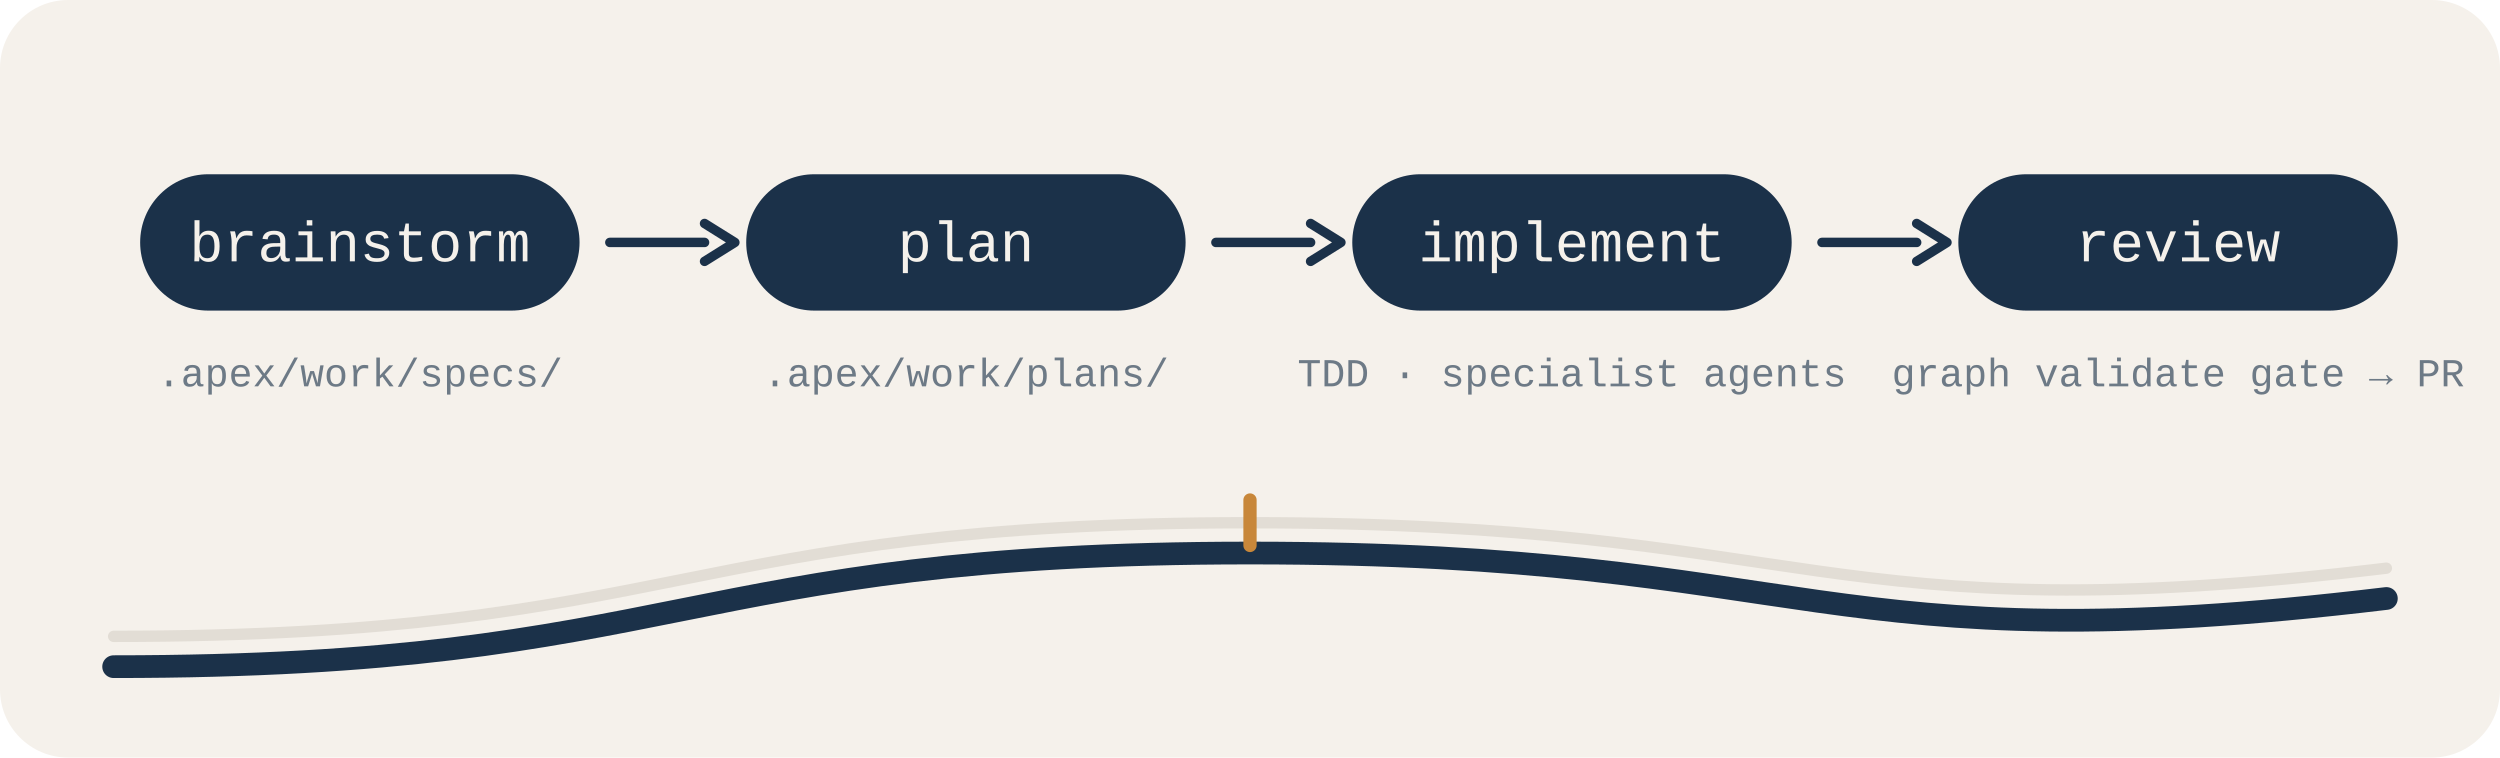
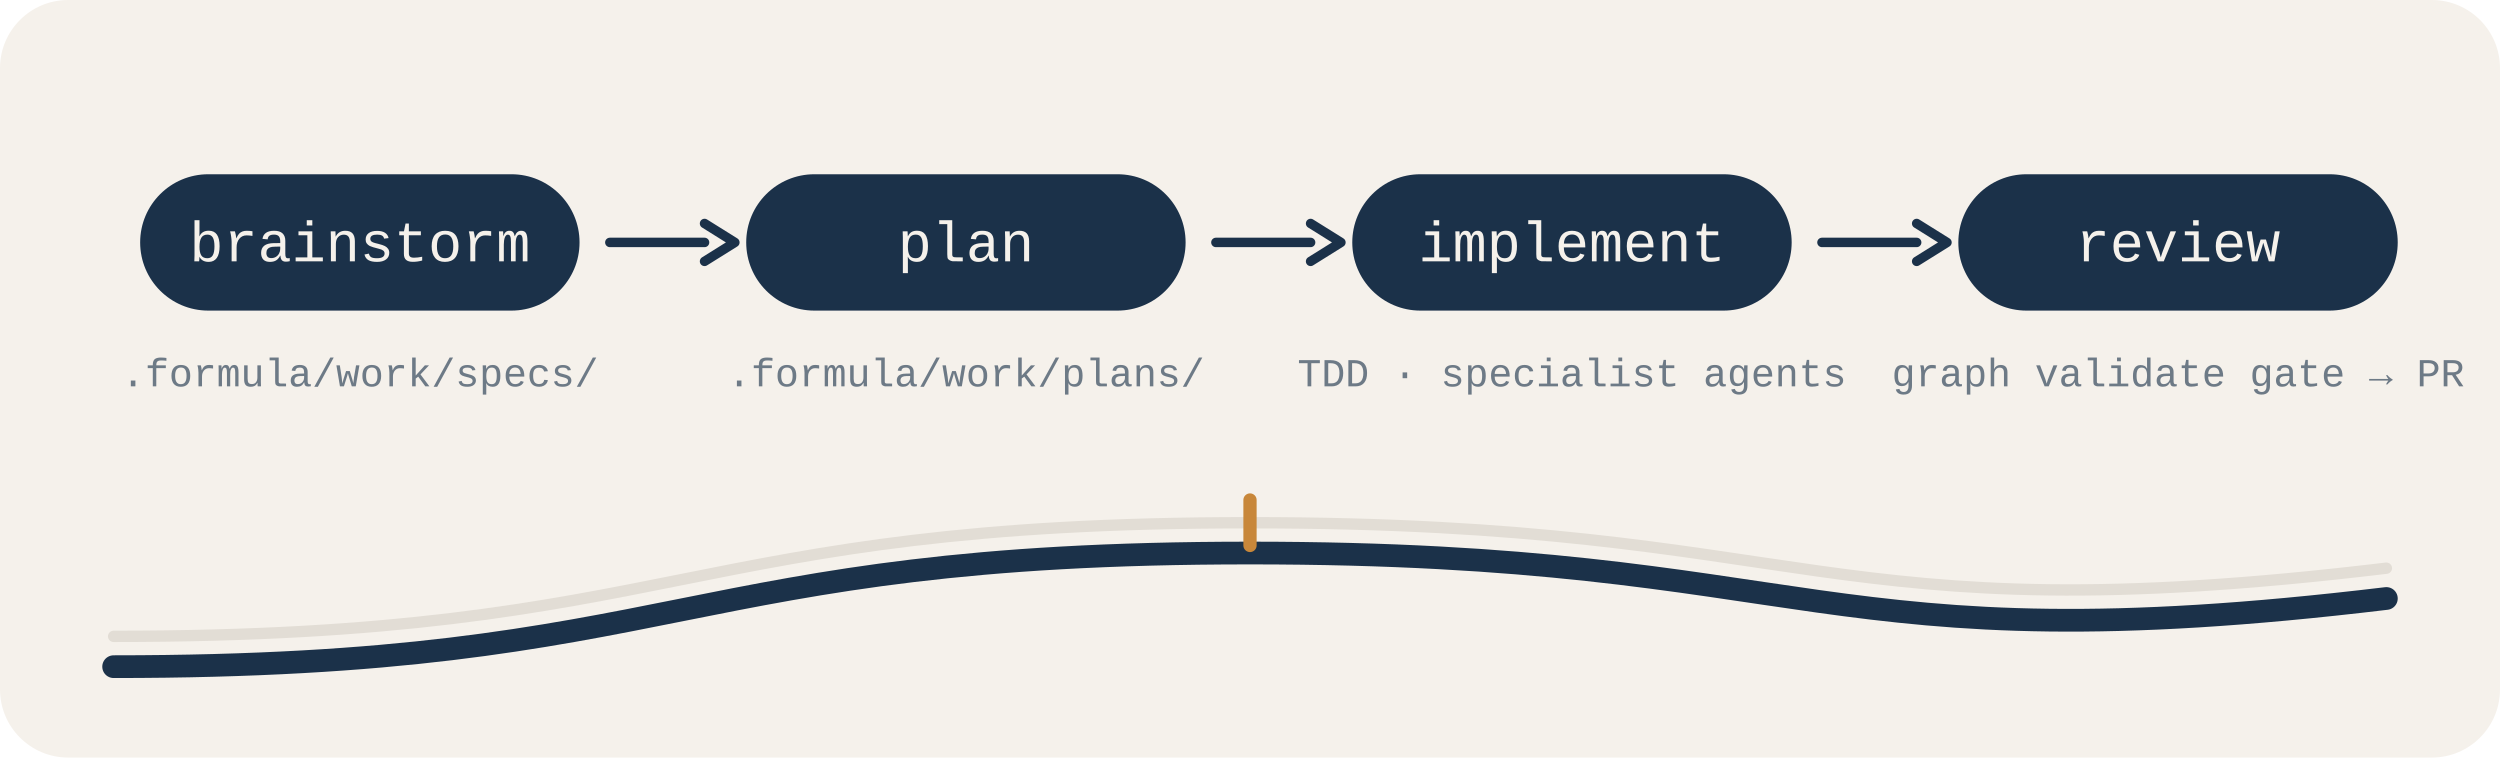
<svg xmlns="http://www.w3.org/2000/svg" viewBox="0 0 660 200" width="660" height="200" role="img" aria-label="steepy-formula gear-3 workflow chain: brainstorm, plan, implement, review">
  <rect x="0" y="0" width="660" height="200" rx="18" fill="#F5F1EB" />
  <g font-family="ui-monospace, 'SF Mono', SFMono-Regular, Menlo, Consolas, 'Liberation Mono', monospace">
    <g>
      <rect x="37" y="46" width="116" height="36" rx="18" fill="#1B3149" />
      <text x="95" y="69" text-anchor="middle" font-size="15" fill="#F5F1EB">brainstorm</text>
-       <text x="95" y="102" text-anchor="middle" font-size="10.5" fill="#1B3149" fill-opacity="0.62">.apex/work/specs/</text>
+       <text x="95" y="102" text-anchor="middle" font-size="10.5" fill="#1B3149" fill-opacity="0.62">.formula/work/specs/</text>
    </g>
    <g>
      <rect x="197" y="46" width="116" height="36" rx="18" fill="#1B3149" />
      <text x="255" y="69" text-anchor="middle" font-size="15" fill="#F5F1EB">plan</text>
-       <text x="255" y="102" text-anchor="middle" font-size="10.5" fill="#1B3149" fill-opacity="0.62">.apex/work/plans/</text>
+       <text x="255" y="102" text-anchor="middle" font-size="10.5" fill="#1B3149" fill-opacity="0.62">.formula/work/plans/</text>
    </g>
    <g>
      <rect x="357" y="46" width="116" height="36" rx="18" fill="#1B3149" />
      <text x="415" y="69" text-anchor="middle" font-size="15" fill="#F5F1EB">implement</text>
      <text x="415" y="102" text-anchor="middle" font-size="10.5" fill="#1B3149" fill-opacity="0.62">TDD · specialist agents</text>
    </g>
    <g>
      <rect x="517" y="46" width="116" height="36" rx="18" fill="#1B3149" />
      <text x="575" y="69" text-anchor="middle" font-size="15" fill="#F5F1EB">review</text>
      <text x="575" y="102" text-anchor="middle" font-size="10.5" fill="#1B3149" fill-opacity="0.62">graph validate gate → PR</text>
    </g>
  </g>
  <g stroke="#1B3149" stroke-width="2.5" stroke-linecap="round" stroke-linejoin="round" fill="none">
    <path d="M161 64 H186" />
    <path d="M186 59 l8 5 -8 5" />
    <path d="M321 64 H346" />
    <path d="M346 59 l8 5 -8 5" />
    <path d="M481 64 H506" />
    <path d="M506 59 l8 5 -8 5" />
  </g>
  <path d="M30 168 C 180 168 180 138 330 138 S 480 168 630 150" stroke="#E2DDD5" stroke-width="3" stroke-linecap="round" fill="none" />
  <path d="M30 176 C 180 176 180 146 330 146 S 480 176 630 158" stroke="#1B3149" stroke-width="6" stroke-linecap="round" fill="none" />
  <path d="M330 144 L330 132" stroke="#C8873A" stroke-width="3.5" stroke-linecap="round" />
</svg>
